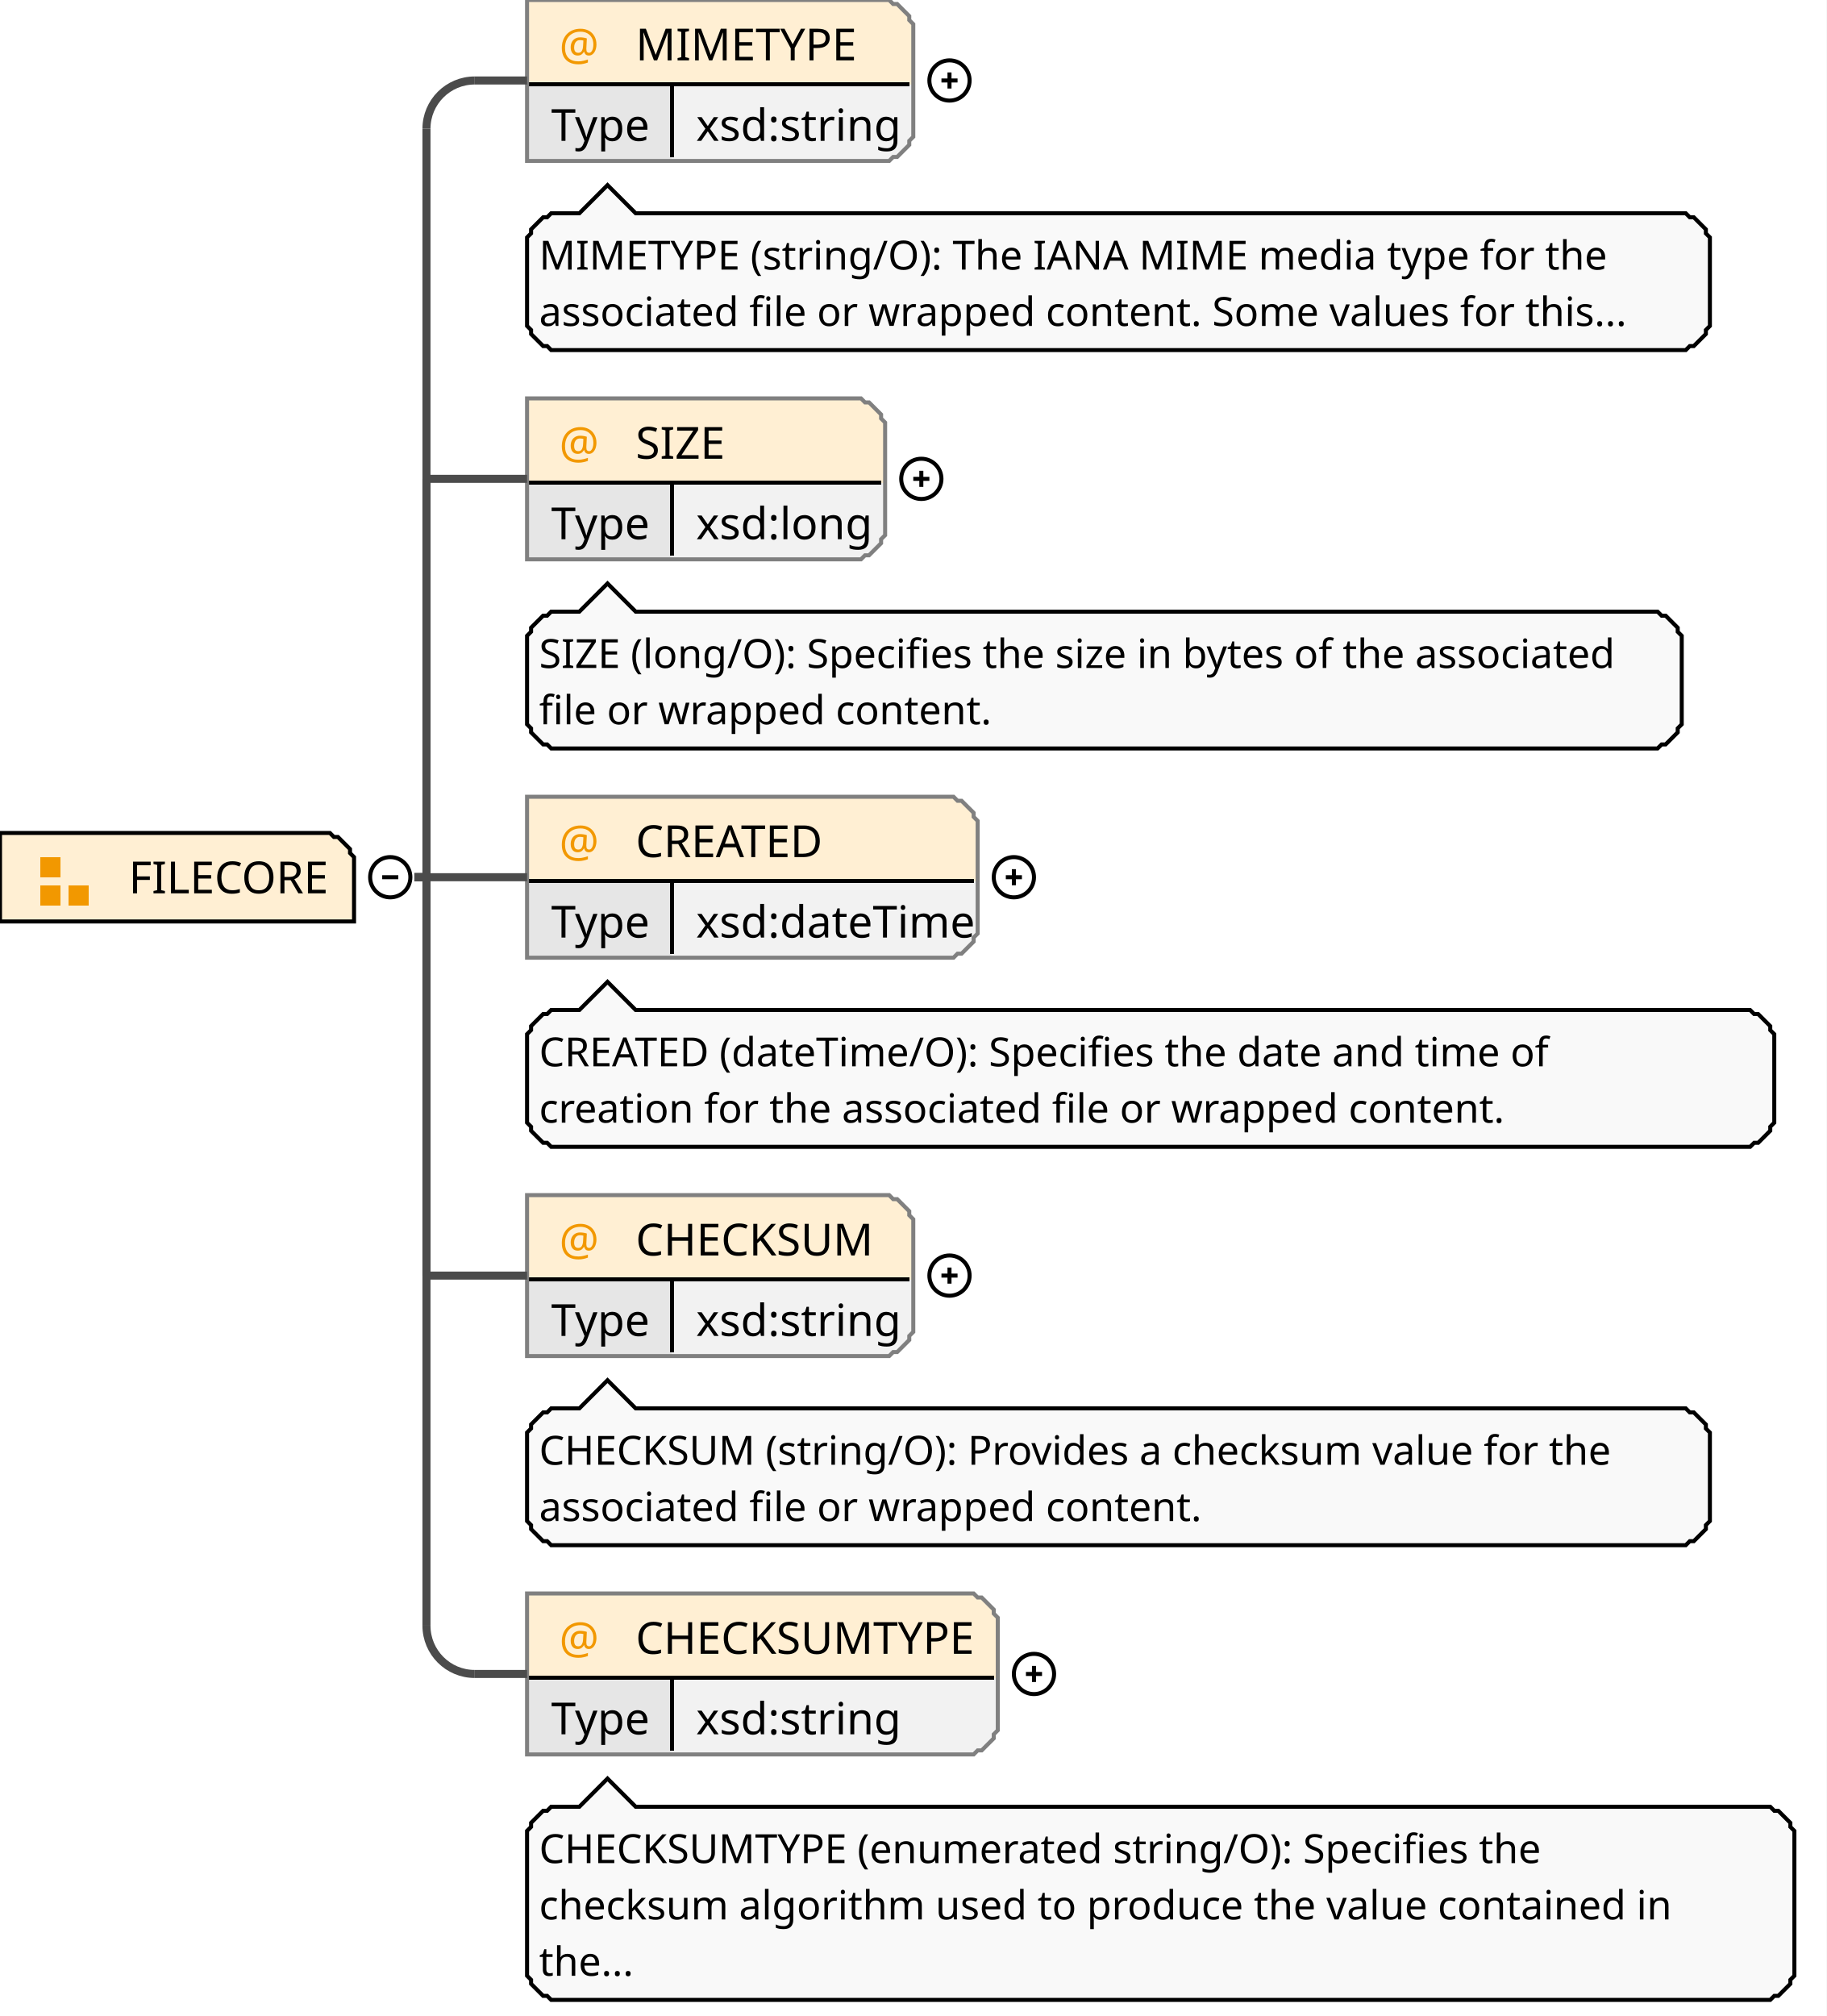
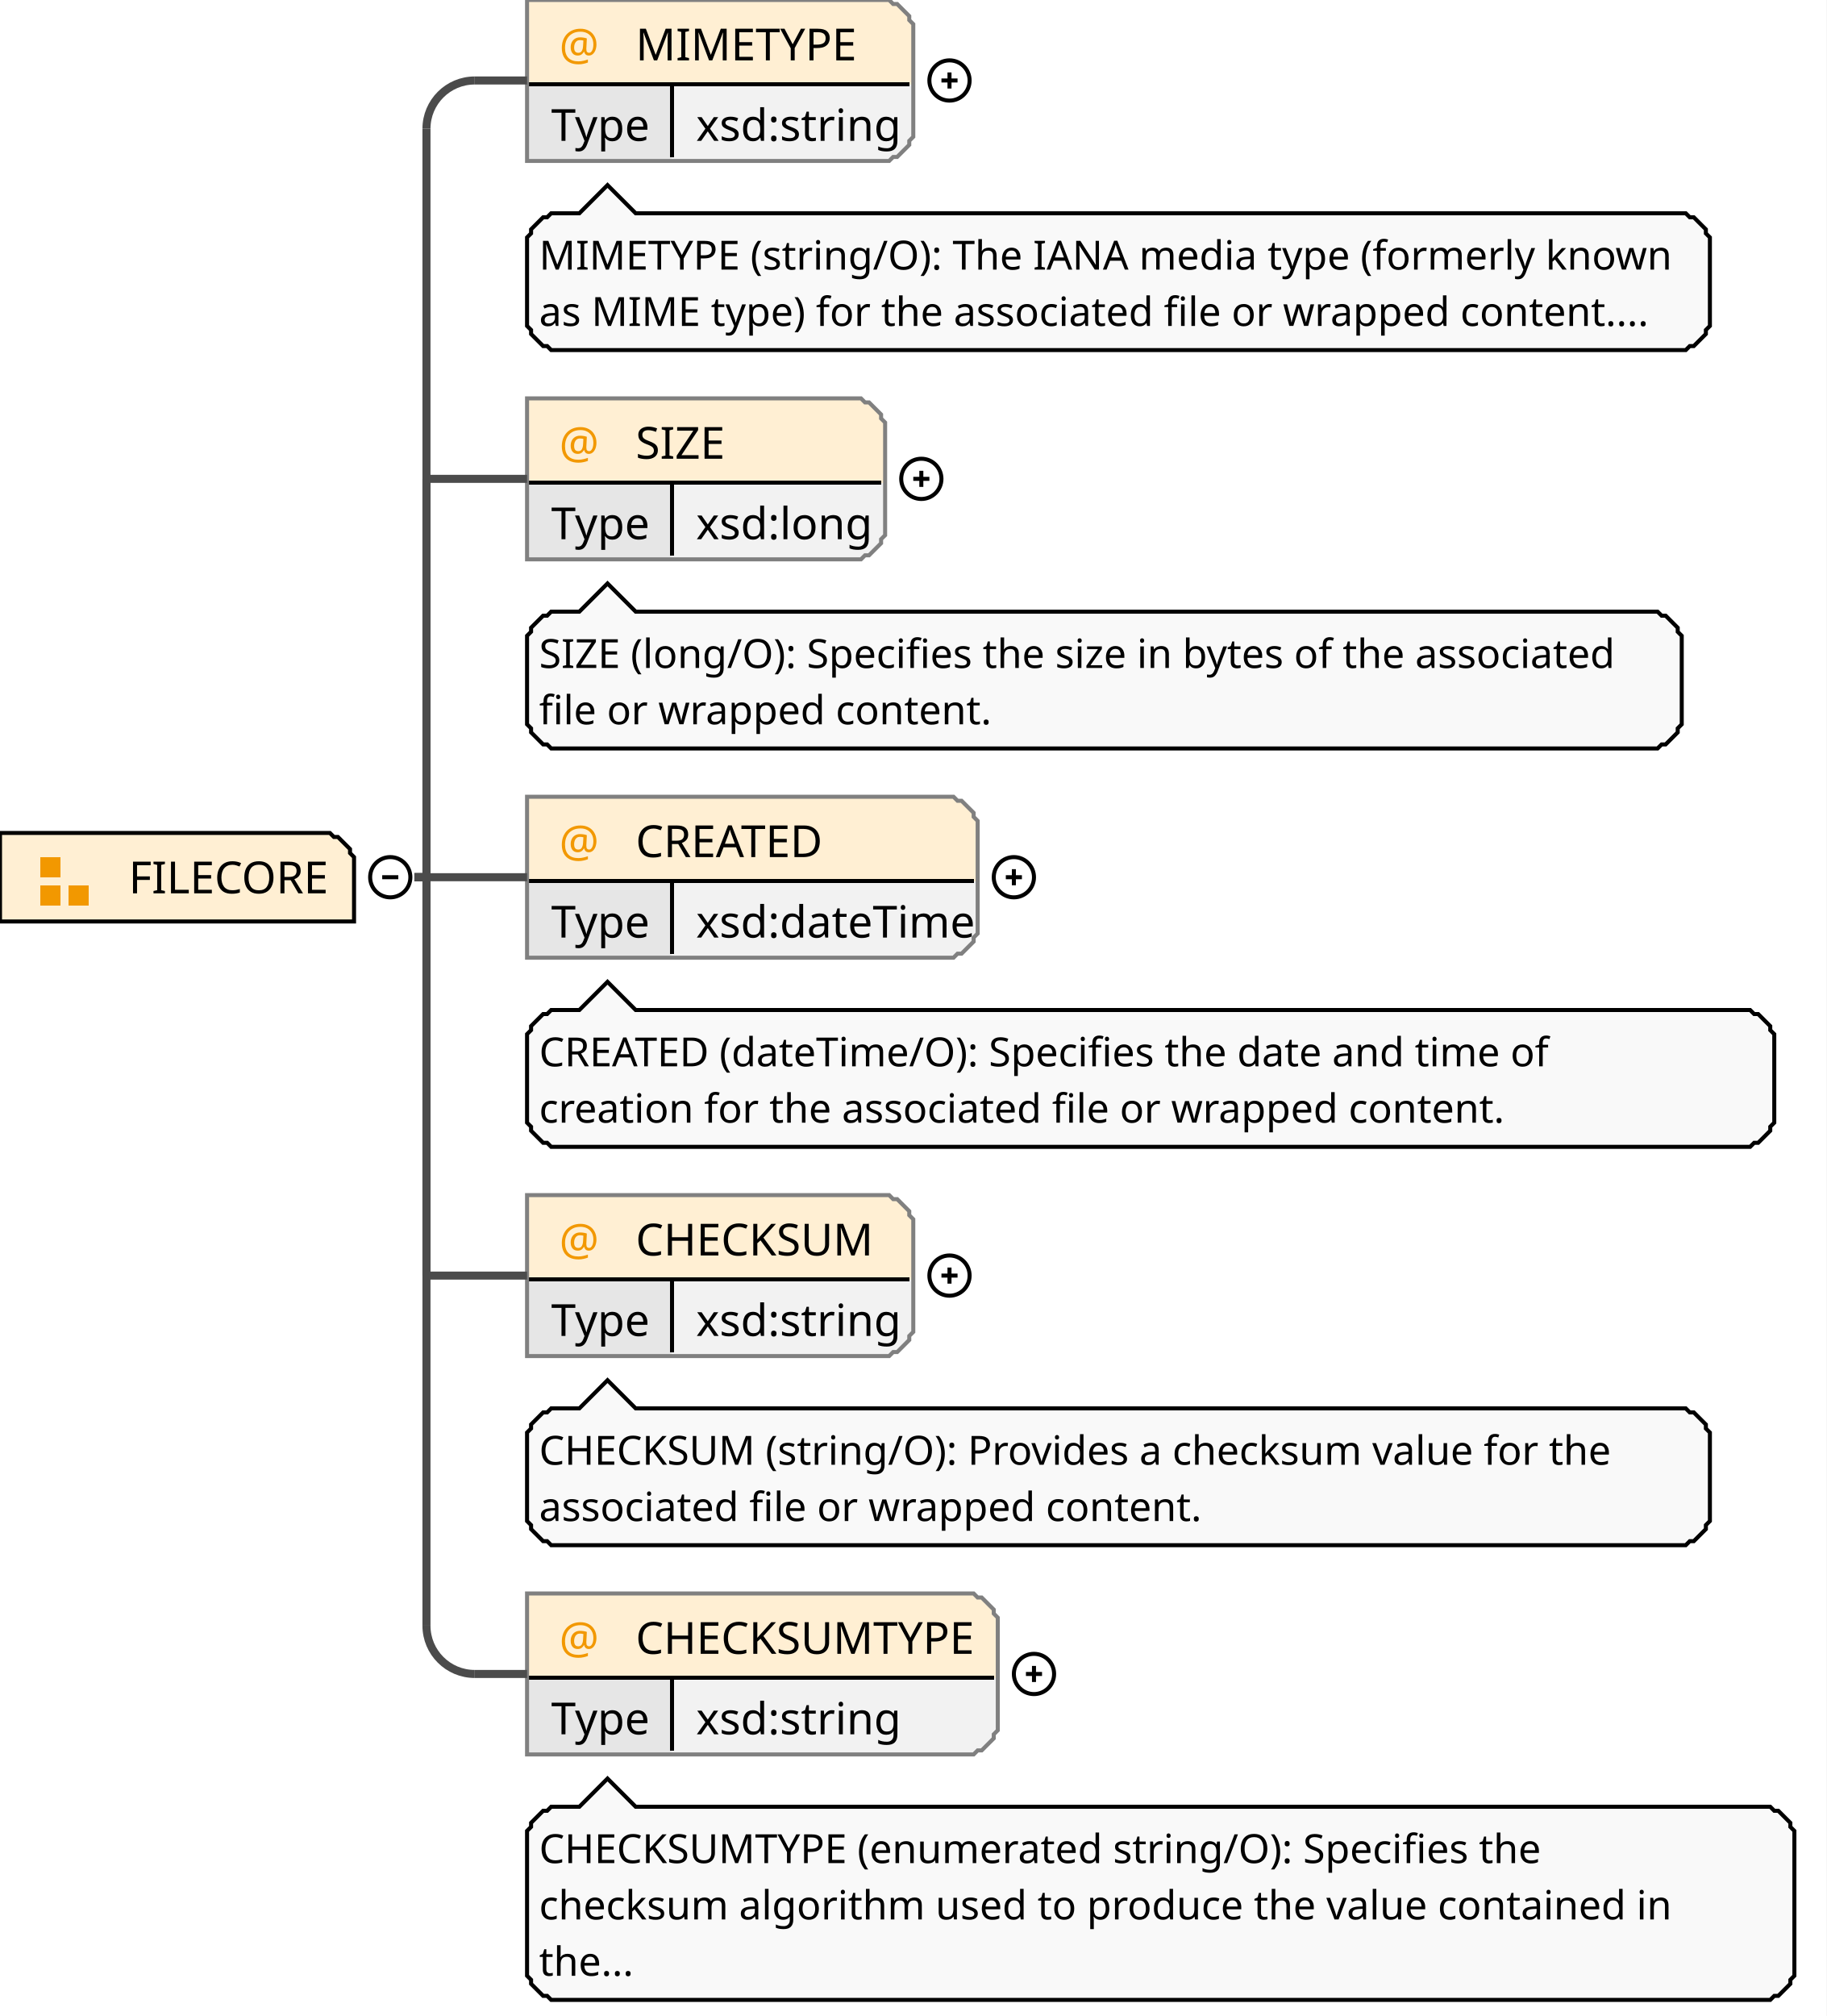
<svg xmlns="http://www.w3.org/2000/svg" color-interpolation="auto" color-rendering="auto" fill="black" fill-opacity="1" font-family="'Dialog'" font-size="12px" font-style="normal" font-weight="normal" height="501" image-rendering="auto" shape-rendering="auto" stroke="black" stroke-dasharray="none" stroke-dashoffset="0" stroke-linecap="square" stroke-linejoin="miter" stroke-miterlimit="10" stroke-opacity="1" stroke-width="1" text-rendering="auto" width="454">
  <defs id="genericDefs" />
  <g>
    <defs id="defs1">
      <clipPath clipPathUnits="userSpaceOnUse" id="clipPath1">
        <path d="M0 0 L454 0 L454 501 L0 501 L0 0 Z" />
      </clipPath>
    </defs>
    <g fill="white" stroke="white">
      <rect clip-path="url(#clipPath1)" height="501" stroke="none" width="454" x="0" y="0" />
    </g>
    <g fill="rgb(255,239,211)" font-family="sans-serif" font-size="11px" stroke="rgb(255,239,211)">
      <polygon clip-path="url(#clipPath1)" points=" 0 207 82 207 83 208 84 208 85 209 86 210 87 211 87 212 88 213 88 229 0 229" stroke="none" />
    </g>
    <g font-family="sans-serif" font-size="11px" stroke-linecap="butt" text-rendering="optimizeLegibility">
      <polygon clip-path="url(#clipPath1)" fill="none" points=" 0 207 82 207 83 208 84 208 85 209 86 210 87 211 87 212 88 213 88 229 0 229" />
    </g>
    <g fill="rgb(242,152,0)" font-family="sans-serif" font-size="11px" shape-rendering="crispEdges" stroke="rgb(242,152,0)" stroke-linecap="butt" text-rendering="geometricPrecision">
      <rect clip-path="url(#clipPath1)" height="5" stroke="none" width="5" x="10" y="213" />
      <rect clip-path="url(#clipPath1)" height="5" stroke="none" width="5" x="10" y="220" />
      <rect clip-path="url(#clipPath1)" height="5" stroke="none" width="5" x="17" y="220" />
      <text clip-path="url(#clipPath1)" fill="black" stroke="none" x="32" xml:space="preserve" y="222">FILECORE</text>
    </g>
    <g font-family="sans-serif" font-size="11px" stroke-linecap="butt" text-rendering="optimizeLegibility">
      <circle clip-path="url(#clipPath1)" cx="97" cy="218" fill="none" r="5" />
      <line clip-path="url(#clipPath1)" fill="none" x1="95" x2="99" y1="218" y2="218" />
    </g>
    <g fill="rgb(255,239,211)" font-family="sans-serif" font-size="11px" shape-rendering="crispEdges" stroke="rgb(255,239,211)" stroke-linecap="butt" text-rendering="geometricPrecision">
      <polygon clip-path="url(#clipPath1)" points=" 131 0 221 0 222 1 223 1 224 2 225 3 226 4 226 5 227 6 227 21 226 21 226 21 225 21 224 21 223 21 222 21 221 21 131 21" stroke="none" />
      <polygon clip-path="url(#clipPath1)" fill="rgb(230,230,230)" points=" 131 21 167 21 167 21 167 21 167 21 167 21 167 21 167 21 167 21 167 34 167 35 167 36 167 37 167 38 167 39 167 39 167 40 131 40" stroke="none" />
      <polygon clip-path="url(#clipPath1)" fill="rgb(242,242,242)" points=" 167 21 221 21 222 21 223 21 224 21 225 21 226 21 226 21 227 21 227 34 226 35 226 36 225 37 224 38 223 39 222 39 221 40 167 40" stroke="none" />
      <line clip-path="url(#clipPath1)" fill="none" stroke="black" x1="131" x2="226" y1="21" y2="21" />
      <text clip-path="url(#clipPath1)" fill="black" stroke="none" x="137" xml:space="preserve" y="35">Type</text>
      <text clip-path="url(#clipPath1)" fill="black" stroke="none" x="173" xml:space="preserve" y="35">xsd:string</text>
      <line clip-path="url(#clipPath1)" fill="none" stroke="black" x1="167" x2="167" y1="21" y2="39" />
    </g>
    <g fill="gray" font-family="sans-serif" font-size="11px" stroke="gray" stroke-linecap="butt" text-rendering="optimizeLegibility">
      <polygon clip-path="url(#clipPath1)" fill="none" points=" 131 0 221 0 222 1 223 1 224 2 225 3 226 4 226 5 227 6 227 34 226 35 226 36 225 37 224 38 223 39 222 39 221 40 131 40" />
    </g>
    <g fill="rgb(242,152,0)" font-family="sans-serif" font-size="11px" shape-rendering="crispEdges" stroke="rgb(242,152,0)" stroke-linecap="butt" text-rendering="geometricPrecision">
      <text clip-path="url(#clipPath1)" stroke="none" x="139" xml:space="preserve" y="15">@</text>
      <text clip-path="url(#clipPath1)" fill="black" stroke="none" x="158" xml:space="preserve" y="15">MIMETYPE</text>
    </g>
    <g font-family="sans-serif" font-size="11px" stroke-linecap="butt" text-rendering="optimizeLegibility">
      <circle clip-path="url(#clipPath1)" cx="236" cy="20" fill="none" r="5" />
      <line clip-path="url(#clipPath1)" fill="none" x1="234" x2="238" y1="20" y2="20" />
      <line clip-path="url(#clipPath1)" fill="none" x1="236" x2="236" y1="18" y2="22" />
    </g>
    <g fill="rgb(249,249,249)" font-family="sans-serif" font-size="11px" shape-rendering="crispEdges" stroke="rgb(249,249,249)" stroke-linecap="butt" text-rendering="geometricPrecision">
      <polygon clip-path="url(#clipPath1)" points=" 131 59 132 58 132 57 133 56 134 55 135 54 136 54 137 53 144 53 151 46 158 53 419 53 420 54 421 54 422 55 423 56 424 57 424 58 425 59 425 81 424 82 424 83 423 84 422 85 421 86 420 86 419 87 137 87 136 86 135 86 134 85 133 84 132 83 132 82 131 81" stroke="none" />
    </g>
    <g font-family="sans-serif" font-size="11px" stroke-linecap="butt" text-rendering="optimizeLegibility">
      <polygon clip-path="url(#clipPath1)" fill="none" points=" 131 59 132 58 132 57 133 56 134 55 135 54 136 54 137 53 144 53 151 46 158 53 419 53 420 54 421 54 422 55 423 56 424 57 424 58 425 59 425 81 424 82 424 83 423 84 422 85 421 86 420 86 419 87 137 87 136 86 135 86 134 85 133 84 132 83 132 82 131 81" />
-       <text clip-path="url(#clipPath1)" font-size="10px" shape-rendering="crispEdges" stroke="none" text-rendering="geometricPrecision" x="134" xml:space="preserve" y="67">MIMETYPE (string/O): The IANA MIME media type for the </text>
-       <text clip-path="url(#clipPath1)" font-size="10px" shape-rendering="crispEdges" stroke="none" text-rendering="geometricPrecision" x="134" xml:space="preserve" y="81">associated file or wrapped content. Some values for this...</text>
+       <text clip-path="url(#clipPath1)" font-size="10px" shape-rendering="crispEdges" stroke="none" text-rendering="geometricPrecision" x="134" xml:space="preserve" y="67">MIMETYPE (string/O): The IANA media type (formerly known </text>
+       <text clip-path="url(#clipPath1)" font-size="10px" shape-rendering="crispEdges" stroke="none" text-rendering="geometricPrecision" x="134" xml:space="preserve" y="81">as MIME type) for the associated file or wrapped content....</text>
      <line clip-path="url(#clipPath1)" fill="none" stroke="rgb(75,75,75)" stroke-width="2" x1="103" x2="106" y1="218" y2="218" />
      <line clip-path="url(#clipPath1)" fill="none" stroke="rgb(75,75,75)" stroke-width="2" x1="106" x2="106" y1="32" y2="218" />
      <line clip-path="url(#clipPath1)" fill="none" stroke="rgb(75,75,75)" stroke-width="2" x1="118" x2="131" y1="20" y2="20" />
      <path clip-path="url(#clipPath1)" d="M106 32 A12 12 0 0 1 118 20" fill="none" stroke="rgb(75,75,75)" stroke-width="2" />
    </g>
    <g fill="rgb(255,239,211)" font-family="sans-serif" font-size="11px" shape-rendering="crispEdges" stroke="rgb(255,239,211)" stroke-linecap="butt" text-rendering="geometricPrecision">
      <polygon clip-path="url(#clipPath1)" points=" 131 99 214 99 215 100 216 100 217 101 218 102 219 103 219 104 220 105 220 120 219 120 219 120 218 120 217 120 216 120 215 120 214 120 131 120" stroke="none" />
      <polygon clip-path="url(#clipPath1)" fill="rgb(230,230,230)" points=" 131 120 167 120 167 120 167 120 167 120 167 120 167 120 167 120 167 120 167 133 167 134 167 135 167 136 167 137 167 138 167 138 167 139 131 139" stroke="none" />
      <polygon clip-path="url(#clipPath1)" fill="rgb(242,242,242)" points=" 167 120 214 120 215 120 216 120 217 120 218 120 219 120 219 120 220 120 220 133 219 134 219 135 218 136 217 137 216 138 215 138 214 139 167 139" stroke="none" />
      <line clip-path="url(#clipPath1)" fill="none" stroke="black" x1="131" x2="219" y1="120" y2="120" />
      <text clip-path="url(#clipPath1)" fill="black" stroke="none" x="137" xml:space="preserve" y="134">Type</text>
      <text clip-path="url(#clipPath1)" fill="black" stroke="none" x="173" xml:space="preserve" y="134">xsd:long</text>
      <line clip-path="url(#clipPath1)" fill="none" stroke="black" x1="167" x2="167" y1="120" y2="138" />
    </g>
    <g fill="gray" font-family="sans-serif" font-size="11px" stroke="gray" stroke-linecap="butt" text-rendering="optimizeLegibility">
      <polygon clip-path="url(#clipPath1)" fill="none" points=" 131 99 214 99 215 100 216 100 217 101 218 102 219 103 219 104 220 105 220 133 219 134 219 135 218 136 217 137 216 138 215 138 214 139 131 139" />
    </g>
    <g fill="rgb(242,152,0)" font-family="sans-serif" font-size="11px" shape-rendering="crispEdges" stroke="rgb(242,152,0)" stroke-linecap="butt" text-rendering="geometricPrecision">
      <text clip-path="url(#clipPath1)" stroke="none" x="139" xml:space="preserve" y="114">@</text>
      <text clip-path="url(#clipPath1)" fill="black" stroke="none" x="158" xml:space="preserve" y="114">SIZE</text>
    </g>
    <g font-family="sans-serif" font-size="11px" stroke-linecap="butt" text-rendering="optimizeLegibility">
      <circle clip-path="url(#clipPath1)" cx="229" cy="119" fill="none" r="5" />
      <line clip-path="url(#clipPath1)" fill="none" x1="227" x2="231" y1="119" y2="119" />
      <line clip-path="url(#clipPath1)" fill="none" x1="229" x2="229" y1="117" y2="121" />
    </g>
    <g fill="rgb(249,249,249)" font-family="sans-serif" font-size="11px" shape-rendering="crispEdges" stroke="rgb(249,249,249)" stroke-linecap="butt" text-rendering="geometricPrecision">
      <polygon clip-path="url(#clipPath1)" points=" 131 158 132 157 132 156 133 155 134 154 135 153 136 153 137 152 144 152 151 145 158 152 412 152 413 153 414 153 415 154 416 155 417 156 417 157 418 158 418 180 417 181 417 182 416 183 415 184 414 185 413 185 412 186 137 186 136 185 135 185 134 184 133 183 132 182 132 181 131 180" stroke="none" />
    </g>
    <g font-family="sans-serif" font-size="11px" stroke-linecap="butt" text-rendering="optimizeLegibility">
      <polygon clip-path="url(#clipPath1)" fill="none" points=" 131 158 132 157 132 156 133 155 134 154 135 153 136 153 137 152 144 152 151 145 158 152 412 152 413 153 414 153 415 154 416 155 417 156 417 157 418 158 418 180 417 181 417 182 416 183 415 184 414 185 413 185 412 186 137 186 136 185 135 185 134 184 133 183 132 182 132 181 131 180" />
      <text clip-path="url(#clipPath1)" font-size="10px" shape-rendering="crispEdges" stroke="none" text-rendering="geometricPrecision" x="134" xml:space="preserve" y="166">SIZE (long/O): Specifies the size in bytes of the associated </text>
      <text clip-path="url(#clipPath1)" font-size="10px" shape-rendering="crispEdges" stroke="none" text-rendering="geometricPrecision" x="134" xml:space="preserve" y="180">file or wrapped content.</text>
      <line clip-path="url(#clipPath1)" fill="none" stroke="rgb(75,75,75)" stroke-width="2" x1="103" x2="106" y1="218" y2="218" />
      <line clip-path="url(#clipPath1)" fill="none" stroke="rgb(75,75,75)" stroke-width="2" x1="106" x2="106" y1="119" y2="218" />
      <line clip-path="url(#clipPath1)" fill="none" stroke="rgb(75,75,75)" stroke-width="2" x1="106" x2="131" y1="119" y2="119" />
    </g>
    <g fill="rgb(255,239,211)" font-family="sans-serif" font-size="11px" shape-rendering="crispEdges" stroke="rgb(255,239,211)" stroke-linecap="butt" text-rendering="geometricPrecision">
      <polygon clip-path="url(#clipPath1)" points=" 131 198 237 198 238 199 239 199 240 200 241 201 242 202 242 203 243 204 243 219 242 219 242 219 241 219 240 219 239 219 238 219 237 219 131 219" stroke="none" />
      <polygon clip-path="url(#clipPath1)" fill="rgb(230,230,230)" points=" 131 219 167 219 167 219 167 219 167 219 167 219 167 219 167 219 167 219 167 232 167 233 167 234 167 235 167 236 167 237 167 237 167 238 131 238" stroke="none" />
      <polygon clip-path="url(#clipPath1)" fill="rgb(242,242,242)" points=" 167 219 237 219 238 219 239 219 240 219 241 219 242 219 242 219 243 219 243 232 242 233 242 234 241 235 240 236 239 237 238 237 237 238 167 238" stroke="none" />
      <line clip-path="url(#clipPath1)" fill="none" stroke="black" x1="131" x2="242" y1="219" y2="219" />
      <text clip-path="url(#clipPath1)" fill="black" stroke="none" x="137" xml:space="preserve" y="233">Type</text>
      <text clip-path="url(#clipPath1)" fill="black" stroke="none" x="173" xml:space="preserve" y="233">xsd:dateTime</text>
      <line clip-path="url(#clipPath1)" fill="none" stroke="black" x1="167" x2="167" y1="219" y2="237" />
    </g>
    <g fill="gray" font-family="sans-serif" font-size="11px" stroke="gray" stroke-linecap="butt" text-rendering="optimizeLegibility">
      <polygon clip-path="url(#clipPath1)" fill="none" points=" 131 198 237 198 238 199 239 199 240 200 241 201 242 202 242 203 243 204 243 232 242 233 242 234 241 235 240 236 239 237 238 237 237 238 131 238" />
    </g>
    <g fill="rgb(242,152,0)" font-family="sans-serif" font-size="11px" shape-rendering="crispEdges" stroke="rgb(242,152,0)" stroke-linecap="butt" text-rendering="geometricPrecision">
      <text clip-path="url(#clipPath1)" stroke="none" x="139" xml:space="preserve" y="213">@</text>
      <text clip-path="url(#clipPath1)" fill="black" stroke="none" x="158" xml:space="preserve" y="213">CREATED</text>
    </g>
    <g font-family="sans-serif" font-size="11px" stroke-linecap="butt" text-rendering="optimizeLegibility">
      <circle clip-path="url(#clipPath1)" cx="252" cy="218" fill="none" r="5" />
      <line clip-path="url(#clipPath1)" fill="none" x1="250" x2="254" y1="218" y2="218" />
      <line clip-path="url(#clipPath1)" fill="none" x1="252" x2="252" y1="216" y2="220" />
    </g>
    <g fill="rgb(249,249,249)" font-family="sans-serif" font-size="11px" shape-rendering="crispEdges" stroke="rgb(249,249,249)" stroke-linecap="butt" text-rendering="geometricPrecision">
      <polygon clip-path="url(#clipPath1)" points=" 131 257 132 256 132 255 133 254 134 253 135 252 136 252 137 251 144 251 151 244 158 251 435 251 436 252 437 252 438 253 439 254 440 255 440 256 441 257 441 279 440 280 440 281 439 282 438 283 437 284 436 284 435 285 137 285 136 284 135 284 134 283 133 282 132 281 132 280 131 279" stroke="none" />
    </g>
    <g font-family="sans-serif" font-size="11px" stroke-linecap="butt" text-rendering="optimizeLegibility">
      <polygon clip-path="url(#clipPath1)" fill="none" points=" 131 257 132 256 132 255 133 254 134 253 135 252 136 252 137 251 144 251 151 244 158 251 435 251 436 252 437 252 438 253 439 254 440 255 440 256 441 257 441 279 440 280 440 281 439 282 438 283 437 284 436 284 435 285 137 285 136 284 135 284 134 283 133 282 132 281 132 280 131 279" />
      <text clip-path="url(#clipPath1)" font-size="10px" shape-rendering="crispEdges" stroke="none" text-rendering="geometricPrecision" x="134" xml:space="preserve" y="265">CREATED (dateTime/O): Specifies the date and time of </text>
      <text clip-path="url(#clipPath1)" font-size="10px" shape-rendering="crispEdges" stroke="none" text-rendering="geometricPrecision" x="134" xml:space="preserve" y="279">creation for the associated file or wrapped content.</text>
      <line clip-path="url(#clipPath1)" fill="none" stroke="rgb(75,75,75)" stroke-width="2" x1="103" x2="106" y1="218" y2="218" />
      <line clip-path="url(#clipPath1)" fill="none" stroke="rgb(75,75,75)" stroke-width="2" x1="106" x2="106" y1="218" y2="218" />
      <line clip-path="url(#clipPath1)" fill="none" stroke="rgb(75,75,75)" stroke-width="2" x1="106" x2="131" y1="218" y2="218" />
    </g>
    <g fill="rgb(255,239,211)" font-family="sans-serif" font-size="11px" shape-rendering="crispEdges" stroke="rgb(255,239,211)" stroke-linecap="butt" text-rendering="geometricPrecision">
      <polygon clip-path="url(#clipPath1)" points=" 131 297 221 297 222 298 223 298 224 299 225 300 226 301 226 302 227 303 227 318 226 318 226 318 225 318 224 318 223 318 222 318 221 318 131 318" stroke="none" />
      <polygon clip-path="url(#clipPath1)" fill="rgb(230,230,230)" points=" 131 318 167 318 167 318 167 318 167 318 167 318 167 318 167 318 167 318 167 331 167 332 167 333 167 334 167 335 167 336 167 336 167 337 131 337" stroke="none" />
      <polygon clip-path="url(#clipPath1)" fill="rgb(242,242,242)" points=" 167 318 221 318 222 318 223 318 224 318 225 318 226 318 226 318 227 318 227 331 226 332 226 333 225 334 224 335 223 336 222 336 221 337 167 337" stroke="none" />
      <line clip-path="url(#clipPath1)" fill="none" stroke="black" x1="131" x2="226" y1="318" y2="318" />
      <text clip-path="url(#clipPath1)" fill="black" stroke="none" x="137" xml:space="preserve" y="332">Type</text>
      <text clip-path="url(#clipPath1)" fill="black" stroke="none" x="173" xml:space="preserve" y="332">xsd:string</text>
      <line clip-path="url(#clipPath1)" fill="none" stroke="black" x1="167" x2="167" y1="318" y2="336" />
    </g>
    <g fill="gray" font-family="sans-serif" font-size="11px" stroke="gray" stroke-linecap="butt" text-rendering="optimizeLegibility">
      <polygon clip-path="url(#clipPath1)" fill="none" points=" 131 297 221 297 222 298 223 298 224 299 225 300 226 301 226 302 227 303 227 331 226 332 226 333 225 334 224 335 223 336 222 336 221 337 131 337" />
    </g>
    <g fill="rgb(242,152,0)" font-family="sans-serif" font-size="11px" shape-rendering="crispEdges" stroke="rgb(242,152,0)" stroke-linecap="butt" text-rendering="geometricPrecision">
      <text clip-path="url(#clipPath1)" stroke="none" x="139" xml:space="preserve" y="312">@</text>
      <text clip-path="url(#clipPath1)" fill="black" stroke="none" x="158" xml:space="preserve" y="312">CHECKSUM</text>
    </g>
    <g font-family="sans-serif" font-size="11px" stroke-linecap="butt" text-rendering="optimizeLegibility">
      <circle clip-path="url(#clipPath1)" cx="236" cy="317" fill="none" r="5" />
      <line clip-path="url(#clipPath1)" fill="none" x1="234" x2="238" y1="317" y2="317" />
      <line clip-path="url(#clipPath1)" fill="none" x1="236" x2="236" y1="315" y2="319" />
    </g>
    <g fill="rgb(249,249,249)" font-family="sans-serif" font-size="11px" shape-rendering="crispEdges" stroke="rgb(249,249,249)" stroke-linecap="butt" text-rendering="geometricPrecision">
      <polygon clip-path="url(#clipPath1)" points=" 131 356 132 355 132 354 133 353 134 352 135 351 136 351 137 350 144 350 151 343 158 350 419 350 420 351 421 351 422 352 423 353 424 354 424 355 425 356 425 378 424 379 424 380 423 381 422 382 421 383 420 383 419 384 137 384 136 383 135 383 134 382 133 381 132 380 132 379 131 378" stroke="none" />
    </g>
    <g font-family="sans-serif" font-size="11px" stroke-linecap="butt" text-rendering="optimizeLegibility">
      <polygon clip-path="url(#clipPath1)" fill="none" points=" 131 356 132 355 132 354 133 353 134 352 135 351 136 351 137 350 144 350 151 343 158 350 419 350 420 351 421 351 422 352 423 353 424 354 424 355 425 356 425 378 424 379 424 380 423 381 422 382 421 383 420 383 419 384 137 384 136 383 135 383 134 382 133 381 132 380 132 379 131 378" />
      <text clip-path="url(#clipPath1)" font-size="10px" shape-rendering="crispEdges" stroke="none" text-rendering="geometricPrecision" x="134" xml:space="preserve" y="364">CHECKSUM (string/O): Provides a checksum value for the </text>
      <text clip-path="url(#clipPath1)" font-size="10px" shape-rendering="crispEdges" stroke="none" text-rendering="geometricPrecision" x="134" xml:space="preserve" y="378">associated file or wrapped content.</text>
      <line clip-path="url(#clipPath1)" fill="none" stroke="rgb(75,75,75)" stroke-width="2" x1="103" x2="106" y1="218" y2="218" />
      <line clip-path="url(#clipPath1)" fill="none" stroke="rgb(75,75,75)" stroke-width="2" x1="106" x2="106" y1="218" y2="317" />
      <line clip-path="url(#clipPath1)" fill="none" stroke="rgb(75,75,75)" stroke-width="2" x1="106" x2="131" y1="317" y2="317" />
    </g>
    <g fill="rgb(255,239,211)" font-family="sans-serif" font-size="11px" shape-rendering="crispEdges" stroke="rgb(255,239,211)" stroke-linecap="butt" text-rendering="geometricPrecision">
      <polygon clip-path="url(#clipPath1)" points=" 131 396 242 396 243 397 244 397 245 398 246 399 247 400 247 401 248 402 248 417 247 417 247 417 246 417 245 417 244 417 243 417 242 417 131 417" stroke="none" />
      <polygon clip-path="url(#clipPath1)" fill="rgb(230,230,230)" points=" 131 417 167 417 167 417 167 417 167 417 167 417 167 417 167 417 167 417 167 430 167 431 167 432 167 433 167 434 167 435 167 435 167 436 131 436" stroke="none" />
      <polygon clip-path="url(#clipPath1)" fill="rgb(242,242,242)" points=" 167 417 242 417 243 417 244 417 245 417 246 417 247 417 247 417 248 417 248 430 247 431 247 432 246 433 245 434 244 435 243 435 242 436 167 436" stroke="none" />
      <line clip-path="url(#clipPath1)" fill="none" stroke="black" x1="131" x2="247" y1="417" y2="417" />
      <text clip-path="url(#clipPath1)" fill="black" stroke="none" x="137" xml:space="preserve" y="431">Type</text>
      <text clip-path="url(#clipPath1)" fill="black" stroke="none" x="173" xml:space="preserve" y="431">xsd:string</text>
      <line clip-path="url(#clipPath1)" fill="none" stroke="black" x1="167" x2="167" y1="417" y2="435" />
    </g>
    <g fill="gray" font-family="sans-serif" font-size="11px" stroke="gray" stroke-linecap="butt" text-rendering="optimizeLegibility">
      <polygon clip-path="url(#clipPath1)" fill="none" points=" 131 396 242 396 243 397 244 397 245 398 246 399 247 400 247 401 248 402 248 430 247 431 247 432 246 433 245 434 244 435 243 435 242 436 131 436" />
    </g>
    <g fill="rgb(242,152,0)" font-family="sans-serif" font-size="11px" shape-rendering="crispEdges" stroke="rgb(242,152,0)" stroke-linecap="butt" text-rendering="geometricPrecision">
      <text clip-path="url(#clipPath1)" stroke="none" x="139" xml:space="preserve" y="411">@</text>
      <text clip-path="url(#clipPath1)" fill="black" stroke="none" x="158" xml:space="preserve" y="411">CHECKSUMTYPE</text>
    </g>
    <g font-family="sans-serif" font-size="11px" stroke-linecap="butt" text-rendering="optimizeLegibility">
      <circle clip-path="url(#clipPath1)" cx="257" cy="416" fill="none" r="5" />
      <line clip-path="url(#clipPath1)" fill="none" x1="255" x2="259" y1="416" y2="416" />
      <line clip-path="url(#clipPath1)" fill="none" x1="257" x2="257" y1="414" y2="418" />
    </g>
    <g fill="rgb(249,249,249)" font-family="sans-serif" font-size="11px" shape-rendering="crispEdges" stroke="rgb(249,249,249)" stroke-linecap="butt" text-rendering="geometricPrecision">
      <polygon clip-path="url(#clipPath1)" points=" 131 455 132 454 132 453 133 452 134 451 135 450 136 450 137 449 144 449 151 442 158 449 440 449 441 450 442 450 443 451 444 452 445 453 445 454 446 455 446 491 445 492 445 493 444 494 443 495 442 496 441 496 440 497 137 497 136 496 135 496 134 495 133 494 132 493 132 492 131 491" stroke="none" />
    </g>
    <g font-family="sans-serif" font-size="11px" stroke-linecap="butt" text-rendering="optimizeLegibility">
      <polygon clip-path="url(#clipPath1)" fill="none" points=" 131 455 132 454 132 453 133 452 134 451 135 450 136 450 137 449 144 449 151 442 158 449 440 449 441 450 442 450 443 451 444 452 445 453 445 454 446 455 446 491 445 492 445 493 444 494 443 495 442 496 441 496 440 497 137 497 136 496 135 496 134 495 133 494 132 493 132 492 131 491" />
      <text clip-path="url(#clipPath1)" font-size="10px" shape-rendering="crispEdges" stroke="none" text-rendering="geometricPrecision" x="134" xml:space="preserve" y="463">CHECKSUMTYPE (enumerated string/O): Specifies the </text>
      <text clip-path="url(#clipPath1)" font-size="10px" shape-rendering="crispEdges" stroke="none" text-rendering="geometricPrecision" x="134" xml:space="preserve" y="477">checksum algorithm used to produce the value contained in </text>
      <text clip-path="url(#clipPath1)" font-size="10px" shape-rendering="crispEdges" stroke="none" text-rendering="geometricPrecision" x="134" xml:space="preserve" y="491">the...</text>
      <line clip-path="url(#clipPath1)" fill="none" stroke="rgb(75,75,75)" stroke-width="2" x1="103" x2="106" y1="218" y2="218" />
      <line clip-path="url(#clipPath1)" fill="none" stroke="rgb(75,75,75)" stroke-width="2" x1="106" x2="106" y1="218" y2="404" />
      <line clip-path="url(#clipPath1)" fill="none" stroke="rgb(75,75,75)" stroke-width="2" x1="118" x2="131" y1="416" y2="416" />
      <path clip-path="url(#clipPath1)" d="M106 404 A12 12 0 0 0 118 416" fill="none" stroke="rgb(75,75,75)" stroke-width="2" />
    </g>
  </g>
</svg>
